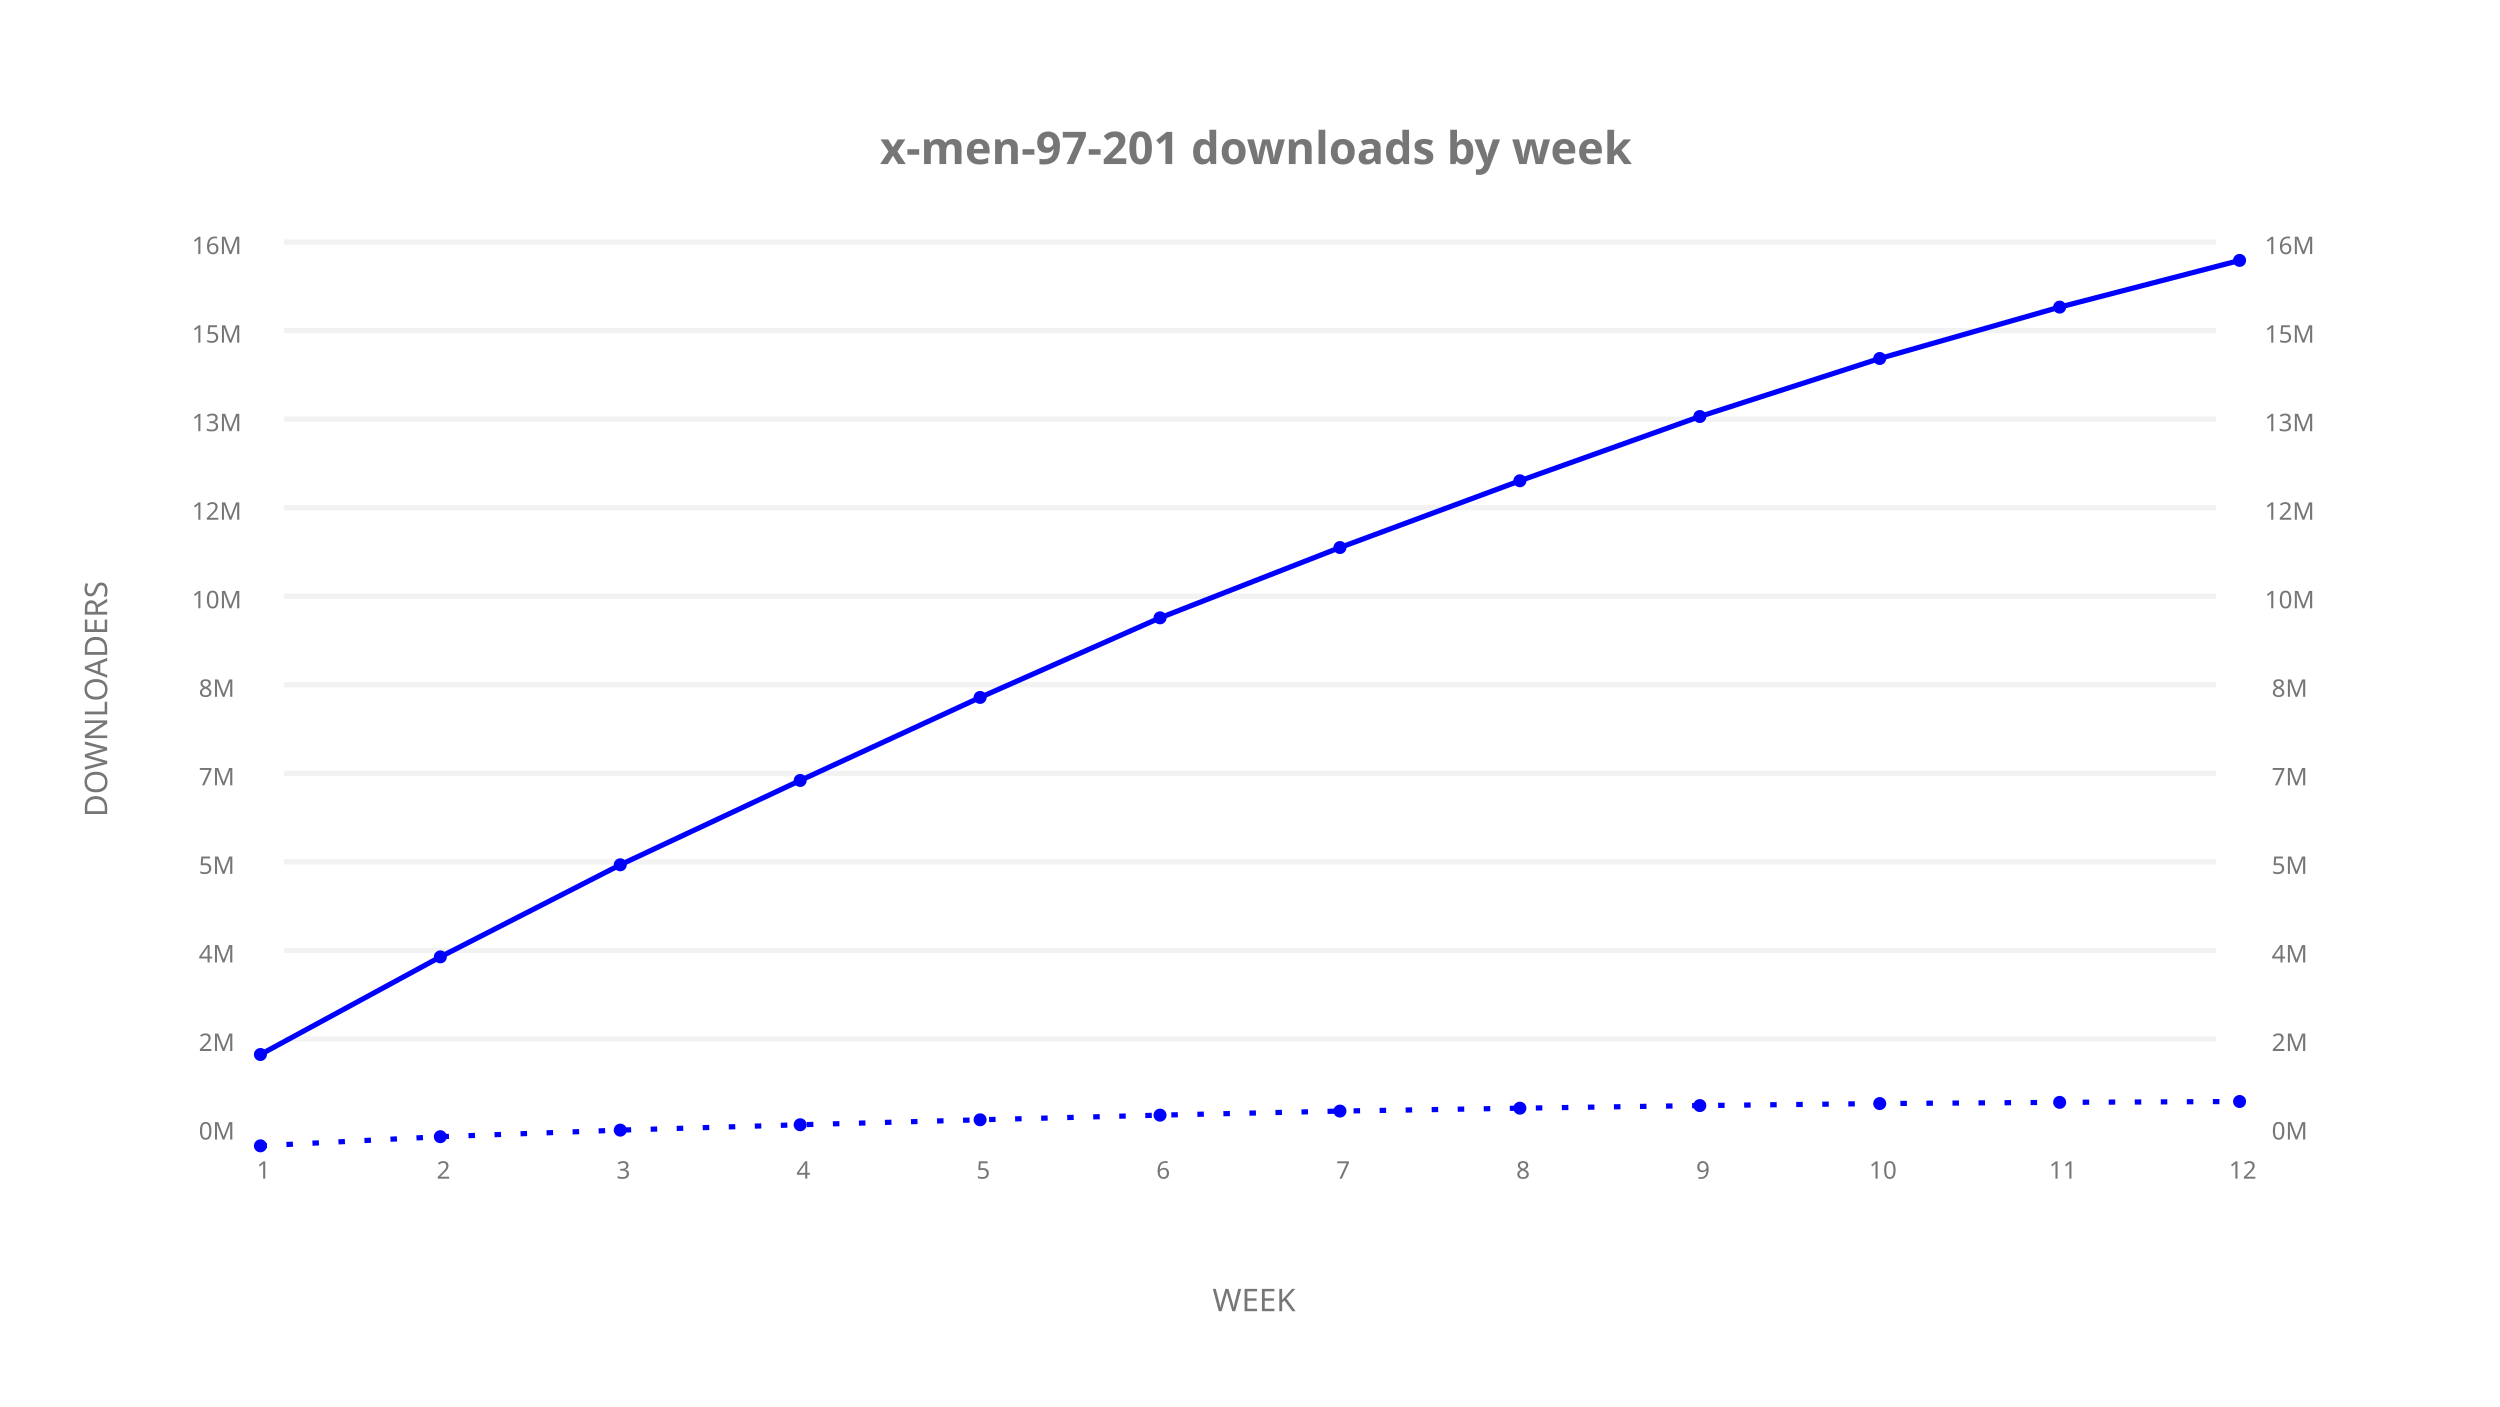
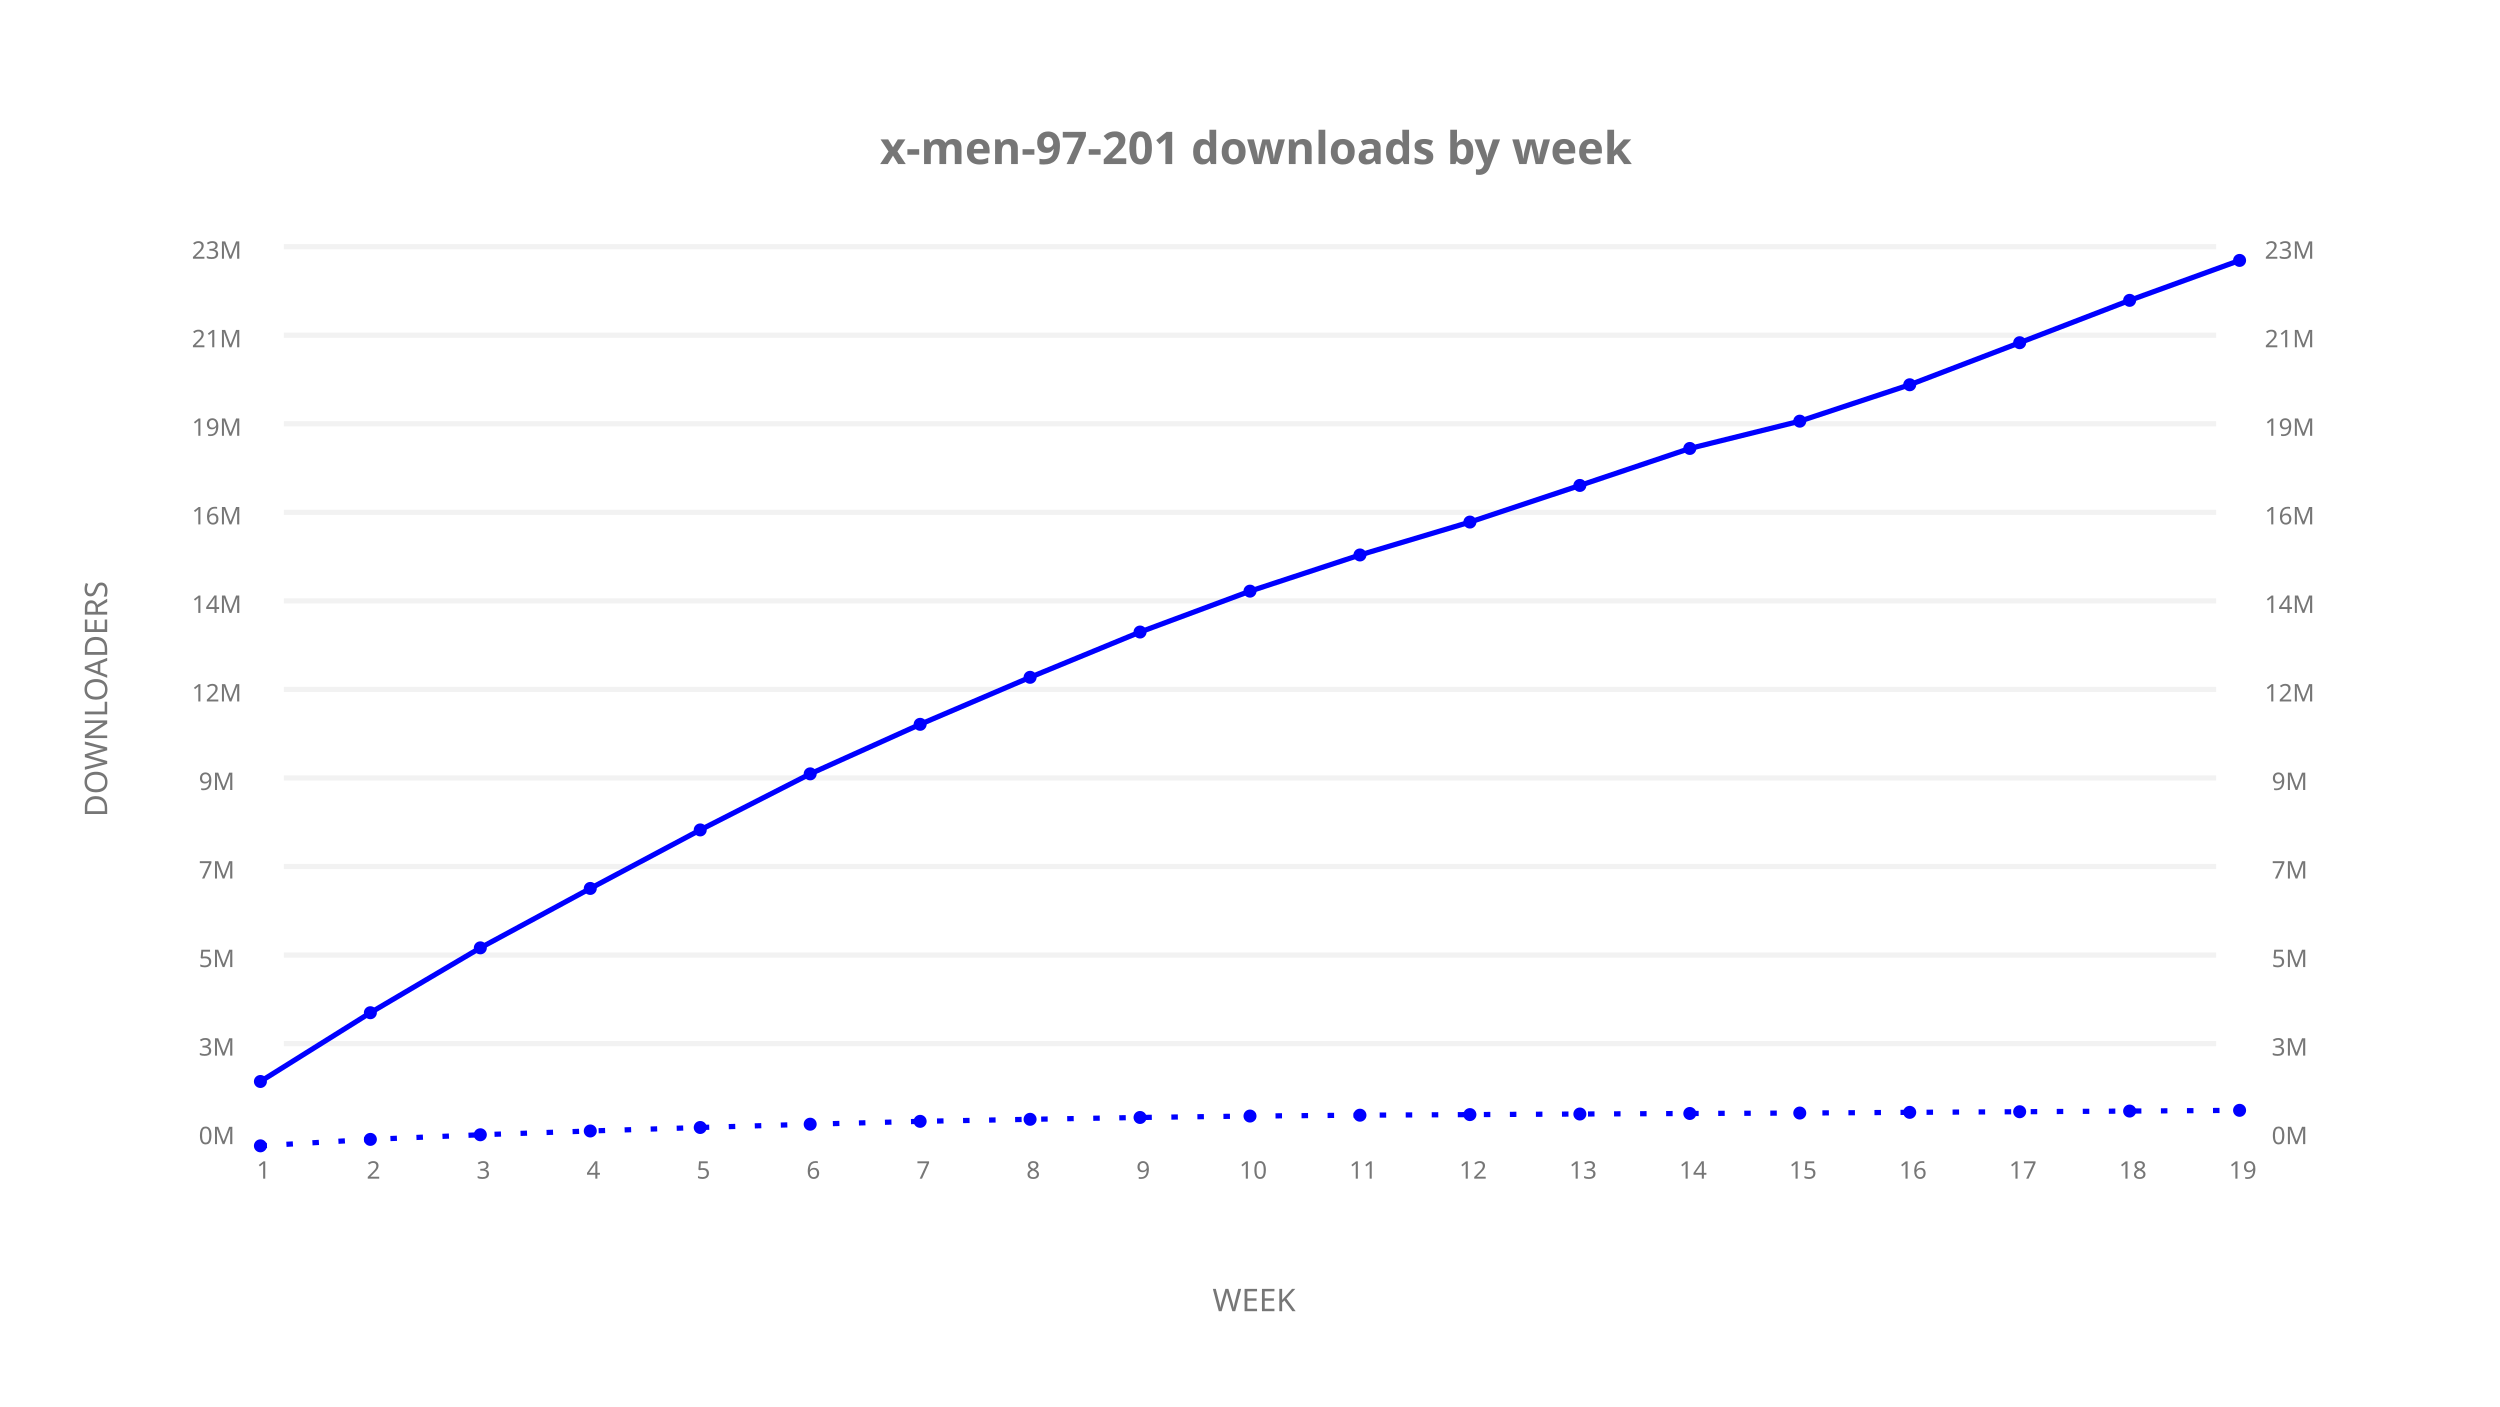
<svg xmlns="http://www.w3.org/2000/svg" xml:space="preserve" id="x-men-97-201-downloads-by-week-x-men-97-201-week" x="0px" y="0px" width="1920px" height="1080px" viewBox="0 0 1920 1080" enable-background="new 0 0 1920 1080" role="img">
  <g id="annotations">
    <text x="960" y="126" font-family="Atkinson Hyperlegible" font-size="26pt" text-anchor="middle" text-align="center" font-weight="600" font-style="normal" style="fill:rgb(118,118,118); fill-opacity:1; stroke:rgb(118,118,118); stroke-opacity:0; stroke-width:0.5"> x-men-97-201 downloads by week</text>
    <g id="axes-lines">
      <text x="960" y="1007" font-family="Atkinson Hyperlegible" font-size="18pt" text-anchor="middle" text-align="center" font-weight="500" font-style="normal" style="fill:rgb(118,118,118); fill-opacity:1; stroke:rgb(118,118,118); stroke-opacity:0; stroke-width:0.5"> WEEK</text>
      <text x="73" y="540" font-family="Atkinson Hyperlegible" font-size="18pt" text-anchor="middle" text-align="center" dominant-baseline="central" font-weight="500" font-style="normal" style="fill:rgb(118,118,118); fill-opacity:1; stroke:rgb(118,118,118); stroke-opacity:0; stroke-width:0.5" transform="rotate(-90,73,540)"> DOWNLOADERS</text>
    </g>
    <g id="tic-y-label-lines">
-       <line x1="218" y1="797.904" x2="1702" y2="797.904" style="fill:rgb(0,0,255); fill-opacity:0; stroke:rgb(242,242,242); stroke-opacity:1; stroke-width:4" />
-       <line x1="218" y1="729.904" x2="1702" y2="729.904" style="fill:rgb(0,0,255); fill-opacity:0; stroke:rgb(242,242,242); stroke-opacity:1; stroke-width:4" />
-       <line x1="218" y1="661.904" x2="1702" y2="661.904" style="fill:rgb(0,0,255); fill-opacity:0; stroke:rgb(242,242,242); stroke-opacity:1; stroke-width:4" />
-       <line x1="218" y1="593.904" x2="1702" y2="593.904" style="fill:rgb(0,0,255); fill-opacity:0; stroke:rgb(242,242,242); stroke-opacity:1; stroke-width:4" />
-       <line x1="218" y1="525.904" x2="1702" y2="525.904" style="fill:rgb(0,0,255); fill-opacity:0; stroke:rgb(242,242,242); stroke-opacity:1; stroke-width:4" />
-       <line x1="218" y1="457.904" x2="1702" y2="457.904" style="fill:rgb(0,0,255); fill-opacity:0; stroke:rgb(242,242,242); stroke-opacity:1; stroke-width:4" />
-       <line x1="218" y1="389.904" x2="1702" y2="389.904" style="fill:rgb(0,0,255); fill-opacity:0; stroke:rgb(242,242,242); stroke-opacity:1; stroke-width:4" />
-       <line x1="218" y1="321.904" x2="1702" y2="321.904" style="fill:rgb(0,0,255); fill-opacity:0; stroke:rgb(242,242,242); stroke-opacity:1; stroke-width:4" />
-       <line x1="218" y1="253.904" x2="1702" y2="253.904" style="fill:rgb(0,0,255); fill-opacity:0; stroke:rgb(242,242,242); stroke-opacity:1; stroke-width:4" />
-       <line x1="218" y1="185.904" x2="1702" y2="185.904" style="fill:rgb(0,0,255); fill-opacity:0; stroke:rgb(242,242,242); stroke-opacity:1; stroke-width:4" />
+       <line x1="218" y1="801.478" x2="1702" y2="801.478" style="fill:rgb(0,0,255); fill-opacity:0; stroke:rgb(242,242,242); stroke-opacity:1; stroke-width:4" />
+       <line x1="218" y1="733.478" x2="1702" y2="733.478" style="fill:rgb(0,0,255); fill-opacity:0; stroke:rgb(242,242,242); stroke-opacity:1; stroke-width:4" />
+       <line x1="218" y1="665.478" x2="1702" y2="665.478" style="fill:rgb(0,0,255); fill-opacity:0; stroke:rgb(242,242,242); stroke-opacity:1; stroke-width:4" />
+       <line x1="218" y1="597.478" x2="1702" y2="597.478" style="fill:rgb(0,0,255); fill-opacity:0; stroke:rgb(242,242,242); stroke-opacity:1; stroke-width:4" />
+       <line x1="218" y1="529.478" x2="1702" y2="529.478" style="fill:rgb(0,0,255); fill-opacity:0; stroke:rgb(242,242,242); stroke-opacity:1; stroke-width:4" />
+       <line x1="218" y1="461.478" x2="1702" y2="461.478" style="fill:rgb(0,0,255); fill-opacity:0; stroke:rgb(242,242,242); stroke-opacity:1; stroke-width:4" />
+       <line x1="218" y1="393.478" x2="1702" y2="393.478" style="fill:rgb(0,0,255); fill-opacity:0; stroke:rgb(242,242,242); stroke-opacity:1; stroke-width:4" />
+       <line x1="218" y1="325.478" x2="1702" y2="325.478" style="fill:rgb(0,0,255); fill-opacity:0; stroke:rgb(242,242,242); stroke-opacity:1; stroke-width:4" />
+       <line x1="218" y1="257.478" x2="1702" y2="257.478" style="fill:rgb(0,0,255); fill-opacity:0; stroke:rgb(242,242,242); stroke-opacity:1; stroke-width:4" />
+       <line x1="218" y1="189.478" x2="1702" y2="189.478" style="fill:rgb(0,0,255); fill-opacity:0; stroke:rgb(242,242,242); stroke-opacity:1; stroke-width:4" />
    </g>
    <g id="tic-x-labels">
      <text x="200" y="898" font-family="Atkinson Hyperlegible" font-size="14pt" text-anchor="middle" text-align="center" dominant-baseline="central" font-weight="400" font-style="normal" style="fill:rgb(118,118,118); fill-opacity:1; stroke:rgb(118,118,118); stroke-opacity:0; stroke-width:0.5"> 1</text>
-       <text x="338.182" y="898" font-family="Atkinson Hyperlegible" font-size="14pt" text-anchor="middle" text-align="center" dominant-baseline="central" font-weight="400" font-style="normal" style="fill:rgb(118,118,118); fill-opacity:1; stroke:rgb(118,118,118); stroke-opacity:0; stroke-width:0.5"> 2</text>
-       <text x="476.364" y="898" font-family="Atkinson Hyperlegible" font-size="14pt" text-anchor="middle" text-align="center" dominant-baseline="central" font-weight="400" font-style="normal" style="fill:rgb(118,118,118); fill-opacity:1; stroke:rgb(118,118,118); stroke-opacity:0; stroke-width:0.5"> 3</text>
-       <text x="614.545" y="898" font-family="Atkinson Hyperlegible" font-size="14pt" text-anchor="middle" text-align="center" dominant-baseline="central" font-weight="400" font-style="normal" style="fill:rgb(118,118,118); fill-opacity:1; stroke:rgb(118,118,118); stroke-opacity:0; stroke-width:0.5"> 4</text>
-       <text x="752.727" y="898" font-family="Atkinson Hyperlegible" font-size="14pt" text-anchor="middle" text-align="center" dominant-baseline="central" font-weight="400" font-style="normal" style="fill:rgb(118,118,118); fill-opacity:1; stroke:rgb(118,118,118); stroke-opacity:0; stroke-width:0.5"> 5</text>
-       <text x="890.909" y="898" font-family="Atkinson Hyperlegible" font-size="14pt" text-anchor="middle" text-align="center" dominant-baseline="central" font-weight="400" font-style="normal" style="fill:rgb(118,118,118); fill-opacity:1; stroke:rgb(118,118,118); stroke-opacity:0; stroke-width:0.5"> 6</text>
-       <text x="1029.091" y="898" font-family="Atkinson Hyperlegible" font-size="14pt" text-anchor="middle" text-align="center" dominant-baseline="central" font-weight="400" font-style="normal" style="fill:rgb(118,118,118); fill-opacity:1; stroke:rgb(118,118,118); stroke-opacity:0; stroke-width:0.5"> 7</text>
-       <text x="1167.273" y="898" font-family="Atkinson Hyperlegible" font-size="14pt" text-anchor="middle" text-align="center" dominant-baseline="central" font-weight="400" font-style="normal" style="fill:rgb(118,118,118); fill-opacity:1; stroke:rgb(118,118,118); stroke-opacity:0; stroke-width:0.5"> 8</text>
-       <text x="1305.455" y="898" font-family="Atkinson Hyperlegible" font-size="14pt" text-anchor="middle" text-align="center" dominant-baseline="central" font-weight="400" font-style="normal" style="fill:rgb(118,118,118); fill-opacity:1; stroke:rgb(118,118,118); stroke-opacity:0; stroke-width:0.5"> 9</text>
-       <text x="1443.636" y="898" font-family="Atkinson Hyperlegible" font-size="14pt" text-anchor="middle" text-align="center" dominant-baseline="central" font-weight="400" font-style="normal" style="fill:rgb(118,118,118); fill-opacity:1; stroke:rgb(118,118,118); stroke-opacity:0; stroke-width:0.5"> 10</text>
-       <text x="1581.818" y="898" font-family="Atkinson Hyperlegible" font-size="14pt" text-anchor="middle" text-align="center" dominant-baseline="central" font-weight="400" font-style="normal" style="fill:rgb(118,118,118); fill-opacity:1; stroke:rgb(118,118,118); stroke-opacity:0; stroke-width:0.5"> 11</text>
-       <text x="1720" y="898" font-family="Atkinson Hyperlegible" font-size="14pt" text-anchor="middle" text-align="center" dominant-baseline="central" font-weight="400" font-style="normal" style="fill:rgb(118,118,118); fill-opacity:1; stroke:rgb(118,118,118); stroke-opacity:0; stroke-width:0.5"> 12</text>
+       <text x="284.444" y="898" font-family="Atkinson Hyperlegible" font-size="14pt" text-anchor="middle" text-align="center" dominant-baseline="central" font-weight="400" font-style="normal" style="fill:rgb(118,118,118); fill-opacity:1; stroke:rgb(118,118,118); stroke-opacity:0; stroke-width:0.5"> 2</text>
+       <text x="368.889" y="898" font-family="Atkinson Hyperlegible" font-size="14pt" text-anchor="middle" text-align="center" dominant-baseline="central" font-weight="400" font-style="normal" style="fill:rgb(118,118,118); fill-opacity:1; stroke:rgb(118,118,118); stroke-opacity:0; stroke-width:0.5"> 3</text>
+       <text x="453.333" y="898" font-family="Atkinson Hyperlegible" font-size="14pt" text-anchor="middle" text-align="center" dominant-baseline="central" font-weight="400" font-style="normal" style="fill:rgb(118,118,118); fill-opacity:1; stroke:rgb(118,118,118); stroke-opacity:0; stroke-width:0.5"> 4</text>
+       <text x="537.778" y="898" font-family="Atkinson Hyperlegible" font-size="14pt" text-anchor="middle" text-align="center" dominant-baseline="central" font-weight="400" font-style="normal" style="fill:rgb(118,118,118); fill-opacity:1; stroke:rgb(118,118,118); stroke-opacity:0; stroke-width:0.5"> 5</text>
+       <text x="622.222" y="898" font-family="Atkinson Hyperlegible" font-size="14pt" text-anchor="middle" text-align="center" dominant-baseline="central" font-weight="400" font-style="normal" style="fill:rgb(118,118,118); fill-opacity:1; stroke:rgb(118,118,118); stroke-opacity:0; stroke-width:0.5"> 6</text>
+       <text x="706.667" y="898" font-family="Atkinson Hyperlegible" font-size="14pt" text-anchor="middle" text-align="center" dominant-baseline="central" font-weight="400" font-style="normal" style="fill:rgb(118,118,118); fill-opacity:1; stroke:rgb(118,118,118); stroke-opacity:0; stroke-width:0.5"> 7</text>
+       <text x="791.111" y="898" font-family="Atkinson Hyperlegible" font-size="14pt" text-anchor="middle" text-align="center" dominant-baseline="central" font-weight="400" font-style="normal" style="fill:rgb(118,118,118); fill-opacity:1; stroke:rgb(118,118,118); stroke-opacity:0; stroke-width:0.5"> 8</text>
+       <text x="875.556" y="898" font-family="Atkinson Hyperlegible" font-size="14pt" text-anchor="middle" text-align="center" dominant-baseline="central" font-weight="400" font-style="normal" style="fill:rgb(118,118,118); fill-opacity:1; stroke:rgb(118,118,118); stroke-opacity:0; stroke-width:0.5"> 9</text>
+       <text x="960" y="898" font-family="Atkinson Hyperlegible" font-size="14pt" text-anchor="middle" text-align="center" dominant-baseline="central" font-weight="400" font-style="normal" style="fill:rgb(118,118,118); fill-opacity:1; stroke:rgb(118,118,118); stroke-opacity:0; stroke-width:0.5"> 10</text>
+       <text x="1044.444" y="898" font-family="Atkinson Hyperlegible" font-size="14pt" text-anchor="middle" text-align="center" dominant-baseline="central" font-weight="400" font-style="normal" style="fill:rgb(118,118,118); fill-opacity:1; stroke:rgb(118,118,118); stroke-opacity:0; stroke-width:0.5"> 11</text>
+       <text x="1128.889" y="898" font-family="Atkinson Hyperlegible" font-size="14pt" text-anchor="middle" text-align="center" dominant-baseline="central" font-weight="400" font-style="normal" style="fill:rgb(118,118,118); fill-opacity:1; stroke:rgb(118,118,118); stroke-opacity:0; stroke-width:0.5"> 12</text>
+       <text x="1213.333" y="898" font-family="Atkinson Hyperlegible" font-size="14pt" text-anchor="middle" text-align="center" dominant-baseline="central" font-weight="400" font-style="normal" style="fill:rgb(118,118,118); fill-opacity:1; stroke:rgb(118,118,118); stroke-opacity:0; stroke-width:0.5"> 13</text>
+       <text x="1297.778" y="898" font-family="Atkinson Hyperlegible" font-size="14pt" text-anchor="middle" text-align="center" dominant-baseline="central" font-weight="400" font-style="normal" style="fill:rgb(118,118,118); fill-opacity:1; stroke:rgb(118,118,118); stroke-opacity:0; stroke-width:0.5"> 14</text>
+       <text x="1382.222" y="898" font-family="Atkinson Hyperlegible" font-size="14pt" text-anchor="middle" text-align="center" dominant-baseline="central" font-weight="400" font-style="normal" style="fill:rgb(118,118,118); fill-opacity:1; stroke:rgb(118,118,118); stroke-opacity:0; stroke-width:0.5"> 15</text>
+       <text x="1466.667" y="898" font-family="Atkinson Hyperlegible" font-size="14pt" text-anchor="middle" text-align="center" dominant-baseline="central" font-weight="400" font-style="normal" style="fill:rgb(118,118,118); fill-opacity:1; stroke:rgb(118,118,118); stroke-opacity:0; stroke-width:0.5"> 16</text>
+       <text x="1551.111" y="898" font-family="Atkinson Hyperlegible" font-size="14pt" text-anchor="middle" text-align="center" dominant-baseline="central" font-weight="400" font-style="normal" style="fill:rgb(118,118,118); fill-opacity:1; stroke:rgb(118,118,118); stroke-opacity:0; stroke-width:0.5"> 17</text>
+       <text x="1635.556" y="898" font-family="Atkinson Hyperlegible" font-size="14pt" text-anchor="middle" text-align="center" dominant-baseline="central" font-weight="400" font-style="normal" style="fill:rgb(118,118,118); fill-opacity:1; stroke:rgb(118,118,118); stroke-opacity:0; stroke-width:0.5"> 18</text>
+       <text x="1720" y="898" font-family="Atkinson Hyperlegible" font-size="14pt" text-anchor="middle" text-align="center" dominant-baseline="central" font-weight="400" font-style="normal" style="fill:rgb(118,118,118); fill-opacity:1; stroke:rgb(118,118,118); stroke-opacity:0; stroke-width:0.5"> 19</text>
    </g>
    <g id="tic-y-labels">
-       <text x="164" y="867.904" font-family="Atkinson Hyperlegible" font-size="14pt" text-anchor="middle" text-align="center" dominant-baseline="central" font-weight="400" font-style="normal" style="fill:rgb(118,118,118); fill-opacity:1; stroke:rgb(118,118,118); stroke-opacity:0; stroke-width:0.5"> 0M</text>
-       <text x="1756" y="867.904" font-family="Atkinson Hyperlegible" font-size="14pt" text-anchor="middle" text-align="center" dominant-baseline="central" font-weight="400" font-style="normal" style="fill:rgb(118,118,118); fill-opacity:1; stroke:rgb(118,118,118); stroke-opacity:0; stroke-width:0.5"> 0M</text>
-       <text x="164" y="799.904" font-family="Atkinson Hyperlegible" font-size="14pt" text-anchor="middle" text-align="center" dominant-baseline="central" font-weight="400" font-style="normal" style="fill:rgb(118,118,118); fill-opacity:1; stroke:rgb(118,118,118); stroke-opacity:0; stroke-width:0.5"> 2M</text>
-       <text x="1756" y="799.904" font-family="Atkinson Hyperlegible" font-size="14pt" text-anchor="middle" text-align="center" dominant-baseline="central" font-weight="400" font-style="normal" style="fill:rgb(118,118,118); fill-opacity:1; stroke:rgb(118,118,118); stroke-opacity:0; stroke-width:0.5"> 2M</text>
-       <text x="164" y="731.904" font-family="Atkinson Hyperlegible" font-size="14pt" text-anchor="middle" text-align="center" dominant-baseline="central" font-weight="400" font-style="normal" style="fill:rgb(118,118,118); fill-opacity:1; stroke:rgb(118,118,118); stroke-opacity:0; stroke-width:0.5"> 4M</text>
-       <text x="1756" y="731.904" font-family="Atkinson Hyperlegible" font-size="14pt" text-anchor="middle" text-align="center" dominant-baseline="central" font-weight="400" font-style="normal" style="fill:rgb(118,118,118); fill-opacity:1; stroke:rgb(118,118,118); stroke-opacity:0; stroke-width:0.5"> 4M</text>
-       <text x="164" y="663.904" font-family="Atkinson Hyperlegible" font-size="14pt" text-anchor="middle" text-align="center" dominant-baseline="central" font-weight="400" font-style="normal" style="fill:rgb(118,118,118); fill-opacity:1; stroke:rgb(118,118,118); stroke-opacity:0; stroke-width:0.5"> 5M</text>
-       <text x="1756" y="663.904" font-family="Atkinson Hyperlegible" font-size="14pt" text-anchor="middle" text-align="center" dominant-baseline="central" font-weight="400" font-style="normal" style="fill:rgb(118,118,118); fill-opacity:1; stroke:rgb(118,118,118); stroke-opacity:0; stroke-width:0.5"> 5M</text>
-       <text x="164" y="595.904" font-family="Atkinson Hyperlegible" font-size="14pt" text-anchor="middle" text-align="center" dominant-baseline="central" font-weight="400" font-style="normal" style="fill:rgb(118,118,118); fill-opacity:1; stroke:rgb(118,118,118); stroke-opacity:0; stroke-width:0.5"> 7M</text>
-       <text x="1756" y="595.904" font-family="Atkinson Hyperlegible" font-size="14pt" text-anchor="middle" text-align="center" dominant-baseline="central" font-weight="400" font-style="normal" style="fill:rgb(118,118,118); fill-opacity:1; stroke:rgb(118,118,118); stroke-opacity:0; stroke-width:0.5"> 7M</text>
-       <text x="164" y="527.904" font-family="Atkinson Hyperlegible" font-size="14pt" text-anchor="middle" text-align="center" dominant-baseline="central" font-weight="400" font-style="normal" style="fill:rgb(118,118,118); fill-opacity:1; stroke:rgb(118,118,118); stroke-opacity:0; stroke-width:0.5"> 8M</text>
-       <text x="1756" y="527.904" font-family="Atkinson Hyperlegible" font-size="14pt" text-anchor="middle" text-align="center" dominant-baseline="central" font-weight="400" font-style="normal" style="fill:rgb(118,118,118); fill-opacity:1; stroke:rgb(118,118,118); stroke-opacity:0; stroke-width:0.5"> 8M</text>
-       <text x="164" y="459.904" font-family="Atkinson Hyperlegible" font-size="14pt" text-anchor="middle" text-align="center" dominant-baseline="central" font-weight="400" font-style="normal" style="fill:rgb(118,118,118); fill-opacity:1; stroke:rgb(118,118,118); stroke-opacity:0; stroke-width:0.5"> 10M</text>
-       <text x="1756" y="459.904" font-family="Atkinson Hyperlegible" font-size="14pt" text-anchor="middle" text-align="center" dominant-baseline="central" font-weight="400" font-style="normal" style="fill:rgb(118,118,118); fill-opacity:1; stroke:rgb(118,118,118); stroke-opacity:0; stroke-width:0.5"> 10M</text>
-       <text x="164" y="391.904" font-family="Atkinson Hyperlegible" font-size="14pt" text-anchor="middle" text-align="center" dominant-baseline="central" font-weight="400" font-style="normal" style="fill:rgb(118,118,118); fill-opacity:1; stroke:rgb(118,118,118); stroke-opacity:0; stroke-width:0.5"> 12M</text>
-       <text x="1756" y="391.904" font-family="Atkinson Hyperlegible" font-size="14pt" text-anchor="middle" text-align="center" dominant-baseline="central" font-weight="400" font-style="normal" style="fill:rgb(118,118,118); fill-opacity:1; stroke:rgb(118,118,118); stroke-opacity:0; stroke-width:0.5"> 12M</text>
-       <text x="164" y="323.904" font-family="Atkinson Hyperlegible" font-size="14pt" text-anchor="middle" text-align="center" dominant-baseline="central" font-weight="400" font-style="normal" style="fill:rgb(118,118,118); fill-opacity:1; stroke:rgb(118,118,118); stroke-opacity:0; stroke-width:0.5"> 13M</text>
-       <text x="1756" y="323.904" font-family="Atkinson Hyperlegible" font-size="14pt" text-anchor="middle" text-align="center" dominant-baseline="central" font-weight="400" font-style="normal" style="fill:rgb(118,118,118); fill-opacity:1; stroke:rgb(118,118,118); stroke-opacity:0; stroke-width:0.5"> 13M</text>
-       <text x="164" y="255.904" font-family="Atkinson Hyperlegible" font-size="14pt" text-anchor="middle" text-align="center" dominant-baseline="central" font-weight="400" font-style="normal" style="fill:rgb(118,118,118); fill-opacity:1; stroke:rgb(118,118,118); stroke-opacity:0; stroke-width:0.5"> 15M</text>
-       <text x="1756" y="255.904" font-family="Atkinson Hyperlegible" font-size="14pt" text-anchor="middle" text-align="center" dominant-baseline="central" font-weight="400" font-style="normal" style="fill:rgb(118,118,118); fill-opacity:1; stroke:rgb(118,118,118); stroke-opacity:0; stroke-width:0.5"> 15M</text>
-       <text x="164" y="187.904" font-family="Atkinson Hyperlegible" font-size="14pt" text-anchor="middle" text-align="center" dominant-baseline="central" font-weight="400" font-style="normal" style="fill:rgb(118,118,118); fill-opacity:1; stroke:rgb(118,118,118); stroke-opacity:0; stroke-width:0.5"> 16M</text>
-       <text x="1756" y="187.904" font-family="Atkinson Hyperlegible" font-size="14pt" text-anchor="middle" text-align="center" dominant-baseline="central" font-weight="400" font-style="normal" style="fill:rgb(118,118,118); fill-opacity:1; stroke:rgb(118,118,118); stroke-opacity:0; stroke-width:0.5"> 16M</text>
+       <text x="164" y="871.478" font-family="Atkinson Hyperlegible" font-size="14pt" text-anchor="middle" text-align="center" dominant-baseline="central" font-weight="400" font-style="normal" style="fill:rgb(118,118,118); fill-opacity:1; stroke:rgb(118,118,118); stroke-opacity:0; stroke-width:0.5"> 0M</text>
+       <text x="1756" y="871.478" font-family="Atkinson Hyperlegible" font-size="14pt" text-anchor="middle" text-align="center" dominant-baseline="central" font-weight="400" font-style="normal" style="fill:rgb(118,118,118); fill-opacity:1; stroke:rgb(118,118,118); stroke-opacity:0; stroke-width:0.5"> 0M</text>
+       <text x="164" y="803.478" font-family="Atkinson Hyperlegible" font-size="14pt" text-anchor="middle" text-align="center" dominant-baseline="central" font-weight="400" font-style="normal" style="fill:rgb(118,118,118); fill-opacity:1; stroke:rgb(118,118,118); stroke-opacity:0; stroke-width:0.5"> 3M</text>
+       <text x="1756" y="803.478" font-family="Atkinson Hyperlegible" font-size="14pt" text-anchor="middle" text-align="center" dominant-baseline="central" font-weight="400" font-style="normal" style="fill:rgb(118,118,118); fill-opacity:1; stroke:rgb(118,118,118); stroke-opacity:0; stroke-width:0.5"> 3M</text>
+       <text x="164" y="735.478" font-family="Atkinson Hyperlegible" font-size="14pt" text-anchor="middle" text-align="center" dominant-baseline="central" font-weight="400" font-style="normal" style="fill:rgb(118,118,118); fill-opacity:1; stroke:rgb(118,118,118); stroke-opacity:0; stroke-width:0.5"> 5M</text>
+       <text x="1756" y="735.478" font-family="Atkinson Hyperlegible" font-size="14pt" text-anchor="middle" text-align="center" dominant-baseline="central" font-weight="400" font-style="normal" style="fill:rgb(118,118,118); fill-opacity:1; stroke:rgb(118,118,118); stroke-opacity:0; stroke-width:0.5"> 5M</text>
+       <text x="164" y="667.478" font-family="Atkinson Hyperlegible" font-size="14pt" text-anchor="middle" text-align="center" dominant-baseline="central" font-weight="400" font-style="normal" style="fill:rgb(118,118,118); fill-opacity:1; stroke:rgb(118,118,118); stroke-opacity:0; stroke-width:0.5"> 7M</text>
+       <text x="1756" y="667.478" font-family="Atkinson Hyperlegible" font-size="14pt" text-anchor="middle" text-align="center" dominant-baseline="central" font-weight="400" font-style="normal" style="fill:rgb(118,118,118); fill-opacity:1; stroke:rgb(118,118,118); stroke-opacity:0; stroke-width:0.5"> 7M</text>
+       <text x="164" y="599.478" font-family="Atkinson Hyperlegible" font-size="14pt" text-anchor="middle" text-align="center" dominant-baseline="central" font-weight="400" font-style="normal" style="fill:rgb(118,118,118); fill-opacity:1; stroke:rgb(118,118,118); stroke-opacity:0; stroke-width:0.5"> 9M</text>
+       <text x="1756" y="599.478" font-family="Atkinson Hyperlegible" font-size="14pt" text-anchor="middle" text-align="center" dominant-baseline="central" font-weight="400" font-style="normal" style="fill:rgb(118,118,118); fill-opacity:1; stroke:rgb(118,118,118); stroke-opacity:0; stroke-width:0.5"> 9M</text>
+       <text x="164" y="531.478" font-family="Atkinson Hyperlegible" font-size="14pt" text-anchor="middle" text-align="center" dominant-baseline="central" font-weight="400" font-style="normal" style="fill:rgb(118,118,118); fill-opacity:1; stroke:rgb(118,118,118); stroke-opacity:0; stroke-width:0.5"> 12M</text>
+       <text x="1756" y="531.478" font-family="Atkinson Hyperlegible" font-size="14pt" text-anchor="middle" text-align="center" dominant-baseline="central" font-weight="400" font-style="normal" style="fill:rgb(118,118,118); fill-opacity:1; stroke:rgb(118,118,118); stroke-opacity:0; stroke-width:0.5"> 12M</text>
+       <text x="164" y="463.478" font-family="Atkinson Hyperlegible" font-size="14pt" text-anchor="middle" text-align="center" dominant-baseline="central" font-weight="400" font-style="normal" style="fill:rgb(118,118,118); fill-opacity:1; stroke:rgb(118,118,118); stroke-opacity:0; stroke-width:0.5"> 14M</text>
+       <text x="1756" y="463.478" font-family="Atkinson Hyperlegible" font-size="14pt" text-anchor="middle" text-align="center" dominant-baseline="central" font-weight="400" font-style="normal" style="fill:rgb(118,118,118); fill-opacity:1; stroke:rgb(118,118,118); stroke-opacity:0; stroke-width:0.5"> 14M</text>
+       <text x="164" y="395.478" font-family="Atkinson Hyperlegible" font-size="14pt" text-anchor="middle" text-align="center" dominant-baseline="central" font-weight="400" font-style="normal" style="fill:rgb(118,118,118); fill-opacity:1; stroke:rgb(118,118,118); stroke-opacity:0; stroke-width:0.5"> 16M</text>
+       <text x="1756" y="395.478" font-family="Atkinson Hyperlegible" font-size="14pt" text-anchor="middle" text-align="center" dominant-baseline="central" font-weight="400" font-style="normal" style="fill:rgb(118,118,118); fill-opacity:1; stroke:rgb(118,118,118); stroke-opacity:0; stroke-width:0.5"> 16M</text>
+       <text x="164" y="327.478" font-family="Atkinson Hyperlegible" font-size="14pt" text-anchor="middle" text-align="center" dominant-baseline="central" font-weight="400" font-style="normal" style="fill:rgb(118,118,118); fill-opacity:1; stroke:rgb(118,118,118); stroke-opacity:0; stroke-width:0.5"> 19M</text>
+       <text x="1756" y="327.478" font-family="Atkinson Hyperlegible" font-size="14pt" text-anchor="middle" text-align="center" dominant-baseline="central" font-weight="400" font-style="normal" style="fill:rgb(118,118,118); fill-opacity:1; stroke:rgb(118,118,118); stroke-opacity:0; stroke-width:0.5"> 19M</text>
+       <text x="164" y="259.478" font-family="Atkinson Hyperlegible" font-size="14pt" text-anchor="middle" text-align="center" dominant-baseline="central" font-weight="400" font-style="normal" style="fill:rgb(118,118,118); fill-opacity:1; stroke:rgb(118,118,118); stroke-opacity:0; stroke-width:0.5"> 21M</text>
+       <text x="1756" y="259.478" font-family="Atkinson Hyperlegible" font-size="14pt" text-anchor="middle" text-align="center" dominant-baseline="central" font-weight="400" font-style="normal" style="fill:rgb(118,118,118); fill-opacity:1; stroke:rgb(118,118,118); stroke-opacity:0; stroke-width:0.5"> 21M</text>
+       <text x="164" y="191.478" font-family="Atkinson Hyperlegible" font-size="14pt" text-anchor="middle" text-align="center" dominant-baseline="central" font-weight="400" font-style="normal" style="fill:rgb(118,118,118); fill-opacity:1; stroke:rgb(118,118,118); stroke-opacity:0; stroke-width:0.5"> 23M</text>
+       <text x="1756" y="191.478" font-family="Atkinson Hyperlegible" font-size="14pt" text-anchor="middle" text-align="center" dominant-baseline="central" font-weight="400" font-style="normal" style="fill:rgb(118,118,118); fill-opacity:1; stroke:rgb(118,118,118); stroke-opacity:0; stroke-width:0.5"> 23M</text>
    </g>
  </g>
  <g id="polyline-x-men-97-201 downloads by week">
-     <polyline points="200,809.858 338.182,734.883 476.364,664.169 614.545,599.401 752.727,535.619 890.909,474.49 1029.09,420.503 1167.27,369.245 1305.45,319.887 1443.64,275.32 1581.82,235.868 1720,200 " style="fill:rgb(0,0,255); fill-opacity:0; stroke:rgb(0,0,255); stroke-opacity:1; stroke-width:4" />
+     <polyline points="200,830.585 284.444,777.766 368.889,727.949 453.333,682.32 537.778,637.386 622.222,594.321 706.667,556.288 791.111,520.177 875.556,485.404 960,454.007 1044.44,426.214 1128.89,400.945 1213.33,372.819 1297.78,344.412 1382.22,323.457 1466.67,295.494 1551.11,263.198 1635.56,230.675 1720,200 " style="fill:rgb(0,0,255); fill-opacity:0; stroke:rgb(0,0,255); stroke-opacity:1; stroke-width:4" />
  </g>
  <g id="markers-x-men-97-201 downloads by week">
-     <circle cx="200" cy="809.858" r="5" style="fill:rgb(0,0,255); fill-opacity:1; stroke:rgb(0,0,255); stroke-opacity:0; stroke-width:4">
+     <circle cx="200" cy="830.585" r="5" style="fill:rgb(0,0,255); fill-opacity:1; stroke:rgb(0,0,255); stroke-opacity:0; stroke-width:4">
</circle>
-     <circle cx="338.182" cy="734.883" r="5" style="fill:rgb(0,0,255); fill-opacity:1; stroke:rgb(0,0,255); stroke-opacity:0; stroke-width:4">
+     <circle cx="284.444" cy="777.766" r="5" style="fill:rgb(0,0,255); fill-opacity:1; stroke:rgb(0,0,255); stroke-opacity:0; stroke-width:4">
</circle>
-     <circle cx="476.364" cy="664.169" r="5" style="fill:rgb(0,0,255); fill-opacity:1; stroke:rgb(0,0,255); stroke-opacity:0; stroke-width:4">
+     <circle cx="368.889" cy="727.949" r="5" style="fill:rgb(0,0,255); fill-opacity:1; stroke:rgb(0,0,255); stroke-opacity:0; stroke-width:4">
</circle>
-     <circle cx="614.545" cy="599.401" r="5" style="fill:rgb(0,0,255); fill-opacity:1; stroke:rgb(0,0,255); stroke-opacity:0; stroke-width:4">
+     <circle cx="453.333" cy="682.32" r="5" style="fill:rgb(0,0,255); fill-opacity:1; stroke:rgb(0,0,255); stroke-opacity:0; stroke-width:4">
</circle>
-     <circle cx="752.727" cy="535.619" r="5" style="fill:rgb(0,0,255); fill-opacity:1; stroke:rgb(0,0,255); stroke-opacity:0; stroke-width:4">
+     <circle cx="537.778" cy="637.386" r="5" style="fill:rgb(0,0,255); fill-opacity:1; stroke:rgb(0,0,255); stroke-opacity:0; stroke-width:4">
</circle>
-     <circle cx="890.909" cy="474.49" r="5" style="fill:rgb(0,0,255); fill-opacity:1; stroke:rgb(0,0,255); stroke-opacity:0; stroke-width:4">
+     <circle cx="622.222" cy="594.321" r="5" style="fill:rgb(0,0,255); fill-opacity:1; stroke:rgb(0,0,255); stroke-opacity:0; stroke-width:4">
</circle>
-     <circle cx="1029.091" cy="420.503" r="5" style="fill:rgb(0,0,255); fill-opacity:1; stroke:rgb(0,0,255); stroke-opacity:0; stroke-width:4">
+     <circle cx="706.667" cy="556.288" r="5" style="fill:rgb(0,0,255); fill-opacity:1; stroke:rgb(0,0,255); stroke-opacity:0; stroke-width:4">
</circle>
-     <circle cx="1167.273" cy="369.245" r="5" style="fill:rgb(0,0,255); fill-opacity:1; stroke:rgb(0,0,255); stroke-opacity:0; stroke-width:4">
+     <circle cx="791.111" cy="520.177" r="5" style="fill:rgb(0,0,255); fill-opacity:1; stroke:rgb(0,0,255); stroke-opacity:0; stroke-width:4">
</circle>
-     <circle cx="1305.455" cy="319.887" r="5" style="fill:rgb(0,0,255); fill-opacity:1; stroke:rgb(0,0,255); stroke-opacity:0; stroke-width:4">
+     <circle cx="875.556" cy="485.404" r="5" style="fill:rgb(0,0,255); fill-opacity:1; stroke:rgb(0,0,255); stroke-opacity:0; stroke-width:4">
</circle>
-     <circle cx="1443.636" cy="275.32" r="5" style="fill:rgb(0,0,255); fill-opacity:1; stroke:rgb(0,0,255); stroke-opacity:0; stroke-width:4">
+     <circle cx="960" cy="454.007" r="5" style="fill:rgb(0,0,255); fill-opacity:1; stroke:rgb(0,0,255); stroke-opacity:0; stroke-width:4">
</circle>
-     <circle cx="1581.818" cy="235.868" r="5" style="fill:rgb(0,0,255); fill-opacity:1; stroke:rgb(0,0,255); stroke-opacity:0; stroke-width:4">
+     <circle cx="1044.444" cy="426.214" r="5" style="fill:rgb(0,0,255); fill-opacity:1; stroke:rgb(0,0,255); stroke-opacity:0; stroke-width:4">
+ </circle>
+     <circle cx="1128.889" cy="400.945" r="5" style="fill:rgb(0,0,255); fill-opacity:1; stroke:rgb(0,0,255); stroke-opacity:0; stroke-width:4">
+ </circle>
+     <circle cx="1213.333" cy="372.819" r="5" style="fill:rgb(0,0,255); fill-opacity:1; stroke:rgb(0,0,255); stroke-opacity:0; stroke-width:4">
+ </circle>
+     <circle cx="1297.778" cy="344.412" r="5" style="fill:rgb(0,0,255); fill-opacity:1; stroke:rgb(0,0,255); stroke-opacity:0; stroke-width:4">
+ </circle>
+     <circle cx="1382.222" cy="323.457" r="5" style="fill:rgb(0,0,255); fill-opacity:1; stroke:rgb(0,0,255); stroke-opacity:0; stroke-width:4">
+ </circle>
+     <circle cx="1466.667" cy="295.494" r="5" style="fill:rgb(0,0,255); fill-opacity:1; stroke:rgb(0,0,255); stroke-opacity:0; stroke-width:4">
+ </circle>
+     <circle cx="1551.111" cy="263.198" r="5" style="fill:rgb(0,0,255); fill-opacity:1; stroke:rgb(0,0,255); stroke-opacity:0; stroke-width:4">
+ </circle>
+     <circle cx="1635.556" cy="230.675" r="5" style="fill:rgb(0,0,255); fill-opacity:1; stroke:rgb(0,0,255); stroke-opacity:0; stroke-width:4">
</circle>
    <circle cx="1720" cy="200" r="5" style="fill:rgb(0,0,255); fill-opacity:1; stroke:rgb(0,0,255); stroke-opacity:0; stroke-width:4">
</circle>
  </g>
  <g id="polyline-x-men-97-201 downloads by week uploaders">
-     <polyline points="200,880 338.182,872.976 476.364,867.936 614.545,863.812 752.727,860 890.909,856.426 1029.09,853.312 1167.27,851.089 1305.45,849.082 1443.64,847.535 1581.82,846.606 1720,845.948 " stroke-dasharray="5 15" style="fill:rgb(0,0,255); fill-opacity:0; stroke:rgb(0,0,255); stroke-opacity:1; stroke-width:4" />
+     <polyline points="200,880 284.444,875.052 368.889,871.501 453.333,868.595 537.778,865.91 622.222,863.392 706.667,861.198 791.111,859.633 875.556,858.218 960,857.129 1044.44,856.474 1128.89,856.011 1213.33,855.569 1297.78,855.153 1382.22,854.825 1466.67,854.289 1551.11,853.81 1635.56,853.3 1720,852.737 " stroke-dasharray="5 15" style="fill:rgb(0,0,255); fill-opacity:0; stroke:rgb(0,0,255); stroke-opacity:1; stroke-width:4" />
  </g>
  <g id="markers-x-men-97-201 downloads by week uploaders">
    <circle cx="200" cy="880" r="5" style="fill:rgb(0,0,255); fill-opacity:1; stroke:rgb(0,0,255); stroke-opacity:0; stroke-width:4">
</circle>
-     <circle cx="338.182" cy="872.976" r="5" style="fill:rgb(0,0,255); fill-opacity:1; stroke:rgb(0,0,255); stroke-opacity:0; stroke-width:4">
+     <circle cx="284.444" cy="875.052" r="5" style="fill:rgb(0,0,255); fill-opacity:1; stroke:rgb(0,0,255); stroke-opacity:0; stroke-width:4">
</circle>
-     <circle cx="476.364" cy="867.936" r="5" style="fill:rgb(0,0,255); fill-opacity:1; stroke:rgb(0,0,255); stroke-opacity:0; stroke-width:4">
+     <circle cx="368.889" cy="871.501" r="5" style="fill:rgb(0,0,255); fill-opacity:1; stroke:rgb(0,0,255); stroke-opacity:0; stroke-width:4">
</circle>
-     <circle cx="614.545" cy="863.812" r="5" style="fill:rgb(0,0,255); fill-opacity:1; stroke:rgb(0,0,255); stroke-opacity:0; stroke-width:4">
+     <circle cx="453.333" cy="868.595" r="5" style="fill:rgb(0,0,255); fill-opacity:1; stroke:rgb(0,0,255); stroke-opacity:0; stroke-width:4">
</circle>
-     <circle cx="752.727" cy="860" r="5" style="fill:rgb(0,0,255); fill-opacity:1; stroke:rgb(0,0,255); stroke-opacity:0; stroke-width:4">
+     <circle cx="537.778" cy="865.91" r="5" style="fill:rgb(0,0,255); fill-opacity:1; stroke:rgb(0,0,255); stroke-opacity:0; stroke-width:4">
</circle>
-     <circle cx="890.909" cy="856.426" r="5" style="fill:rgb(0,0,255); fill-opacity:1; stroke:rgb(0,0,255); stroke-opacity:0; stroke-width:4">
+     <circle cx="622.222" cy="863.392" r="5" style="fill:rgb(0,0,255); fill-opacity:1; stroke:rgb(0,0,255); stroke-opacity:0; stroke-width:4">
</circle>
-     <circle cx="1029.091" cy="853.312" r="5" style="fill:rgb(0,0,255); fill-opacity:1; stroke:rgb(0,0,255); stroke-opacity:0; stroke-width:4">
+     <circle cx="706.667" cy="861.198" r="5" style="fill:rgb(0,0,255); fill-opacity:1; stroke:rgb(0,0,255); stroke-opacity:0; stroke-width:4">
</circle>
-     <circle cx="1167.273" cy="851.089" r="5" style="fill:rgb(0,0,255); fill-opacity:1; stroke:rgb(0,0,255); stroke-opacity:0; stroke-width:4">
+     <circle cx="791.111" cy="859.633" r="5" style="fill:rgb(0,0,255); fill-opacity:1; stroke:rgb(0,0,255); stroke-opacity:0; stroke-width:4">
</circle>
-     <circle cx="1305.455" cy="849.082" r="5" style="fill:rgb(0,0,255); fill-opacity:1; stroke:rgb(0,0,255); stroke-opacity:0; stroke-width:4">
+     <circle cx="875.556" cy="858.218" r="5" style="fill:rgb(0,0,255); fill-opacity:1; stroke:rgb(0,0,255); stroke-opacity:0; stroke-width:4">
</circle>
-     <circle cx="1443.636" cy="847.535" r="5" style="fill:rgb(0,0,255); fill-opacity:1; stroke:rgb(0,0,255); stroke-opacity:0; stroke-width:4">
+     <circle cx="960" cy="857.129" r="5" style="fill:rgb(0,0,255); fill-opacity:1; stroke:rgb(0,0,255); stroke-opacity:0; stroke-width:4">
</circle>
-     <circle cx="1581.818" cy="846.606" r="5" style="fill:rgb(0,0,255); fill-opacity:1; stroke:rgb(0,0,255); stroke-opacity:0; stroke-width:4">
+     <circle cx="1044.444" cy="856.474" r="5" style="fill:rgb(0,0,255); fill-opacity:1; stroke:rgb(0,0,255); stroke-opacity:0; stroke-width:4">
</circle>
-     <circle cx="1720" cy="845.948" r="5" style="fill:rgb(0,0,255); fill-opacity:1; stroke:rgb(0,0,255); stroke-opacity:0; stroke-width:4">
+     <circle cx="1128.889" cy="856.011" r="5" style="fill:rgb(0,0,255); fill-opacity:1; stroke:rgb(0,0,255); stroke-opacity:0; stroke-width:4">
+ </circle>
+     <circle cx="1213.333" cy="855.569" r="5" style="fill:rgb(0,0,255); fill-opacity:1; stroke:rgb(0,0,255); stroke-opacity:0; stroke-width:4">
+ </circle>
+     <circle cx="1297.778" cy="855.153" r="5" style="fill:rgb(0,0,255); fill-opacity:1; stroke:rgb(0,0,255); stroke-opacity:0; stroke-width:4">
+ </circle>
+     <circle cx="1382.222" cy="854.825" r="5" style="fill:rgb(0,0,255); fill-opacity:1; stroke:rgb(0,0,255); stroke-opacity:0; stroke-width:4">
+ </circle>
+     <circle cx="1466.667" cy="854.289" r="5" style="fill:rgb(0,0,255); fill-opacity:1; stroke:rgb(0,0,255); stroke-opacity:0; stroke-width:4">
+ </circle>
+     <circle cx="1551.111" cy="853.81" r="5" style="fill:rgb(0,0,255); fill-opacity:1; stroke:rgb(0,0,255); stroke-opacity:0; stroke-width:4">
+ </circle>
+     <circle cx="1635.556" cy="853.3" r="5" style="fill:rgb(0,0,255); fill-opacity:1; stroke:rgb(0,0,255); stroke-opacity:0; stroke-width:4">
+ </circle>
+     <circle cx="1720" cy="852.737" r="5" style="fill:rgb(0,0,255); fill-opacity:1; stroke:rgb(0,0,255); stroke-opacity:0; stroke-width:4">
</circle>
  </g>
</svg>
